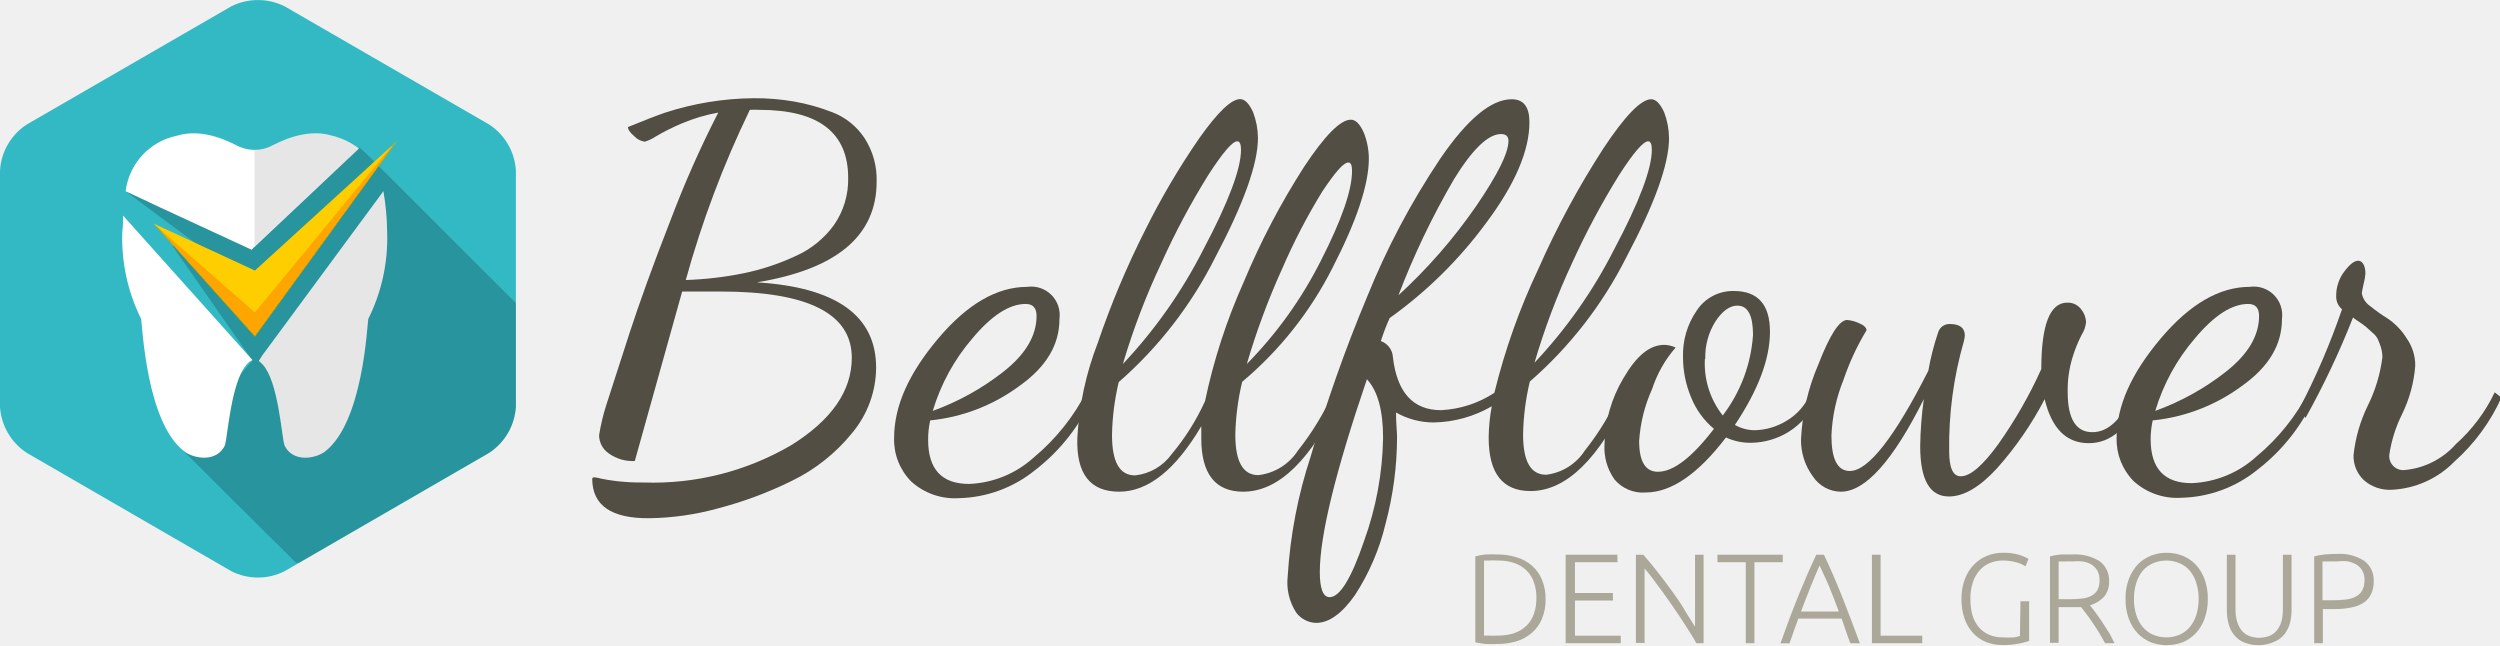
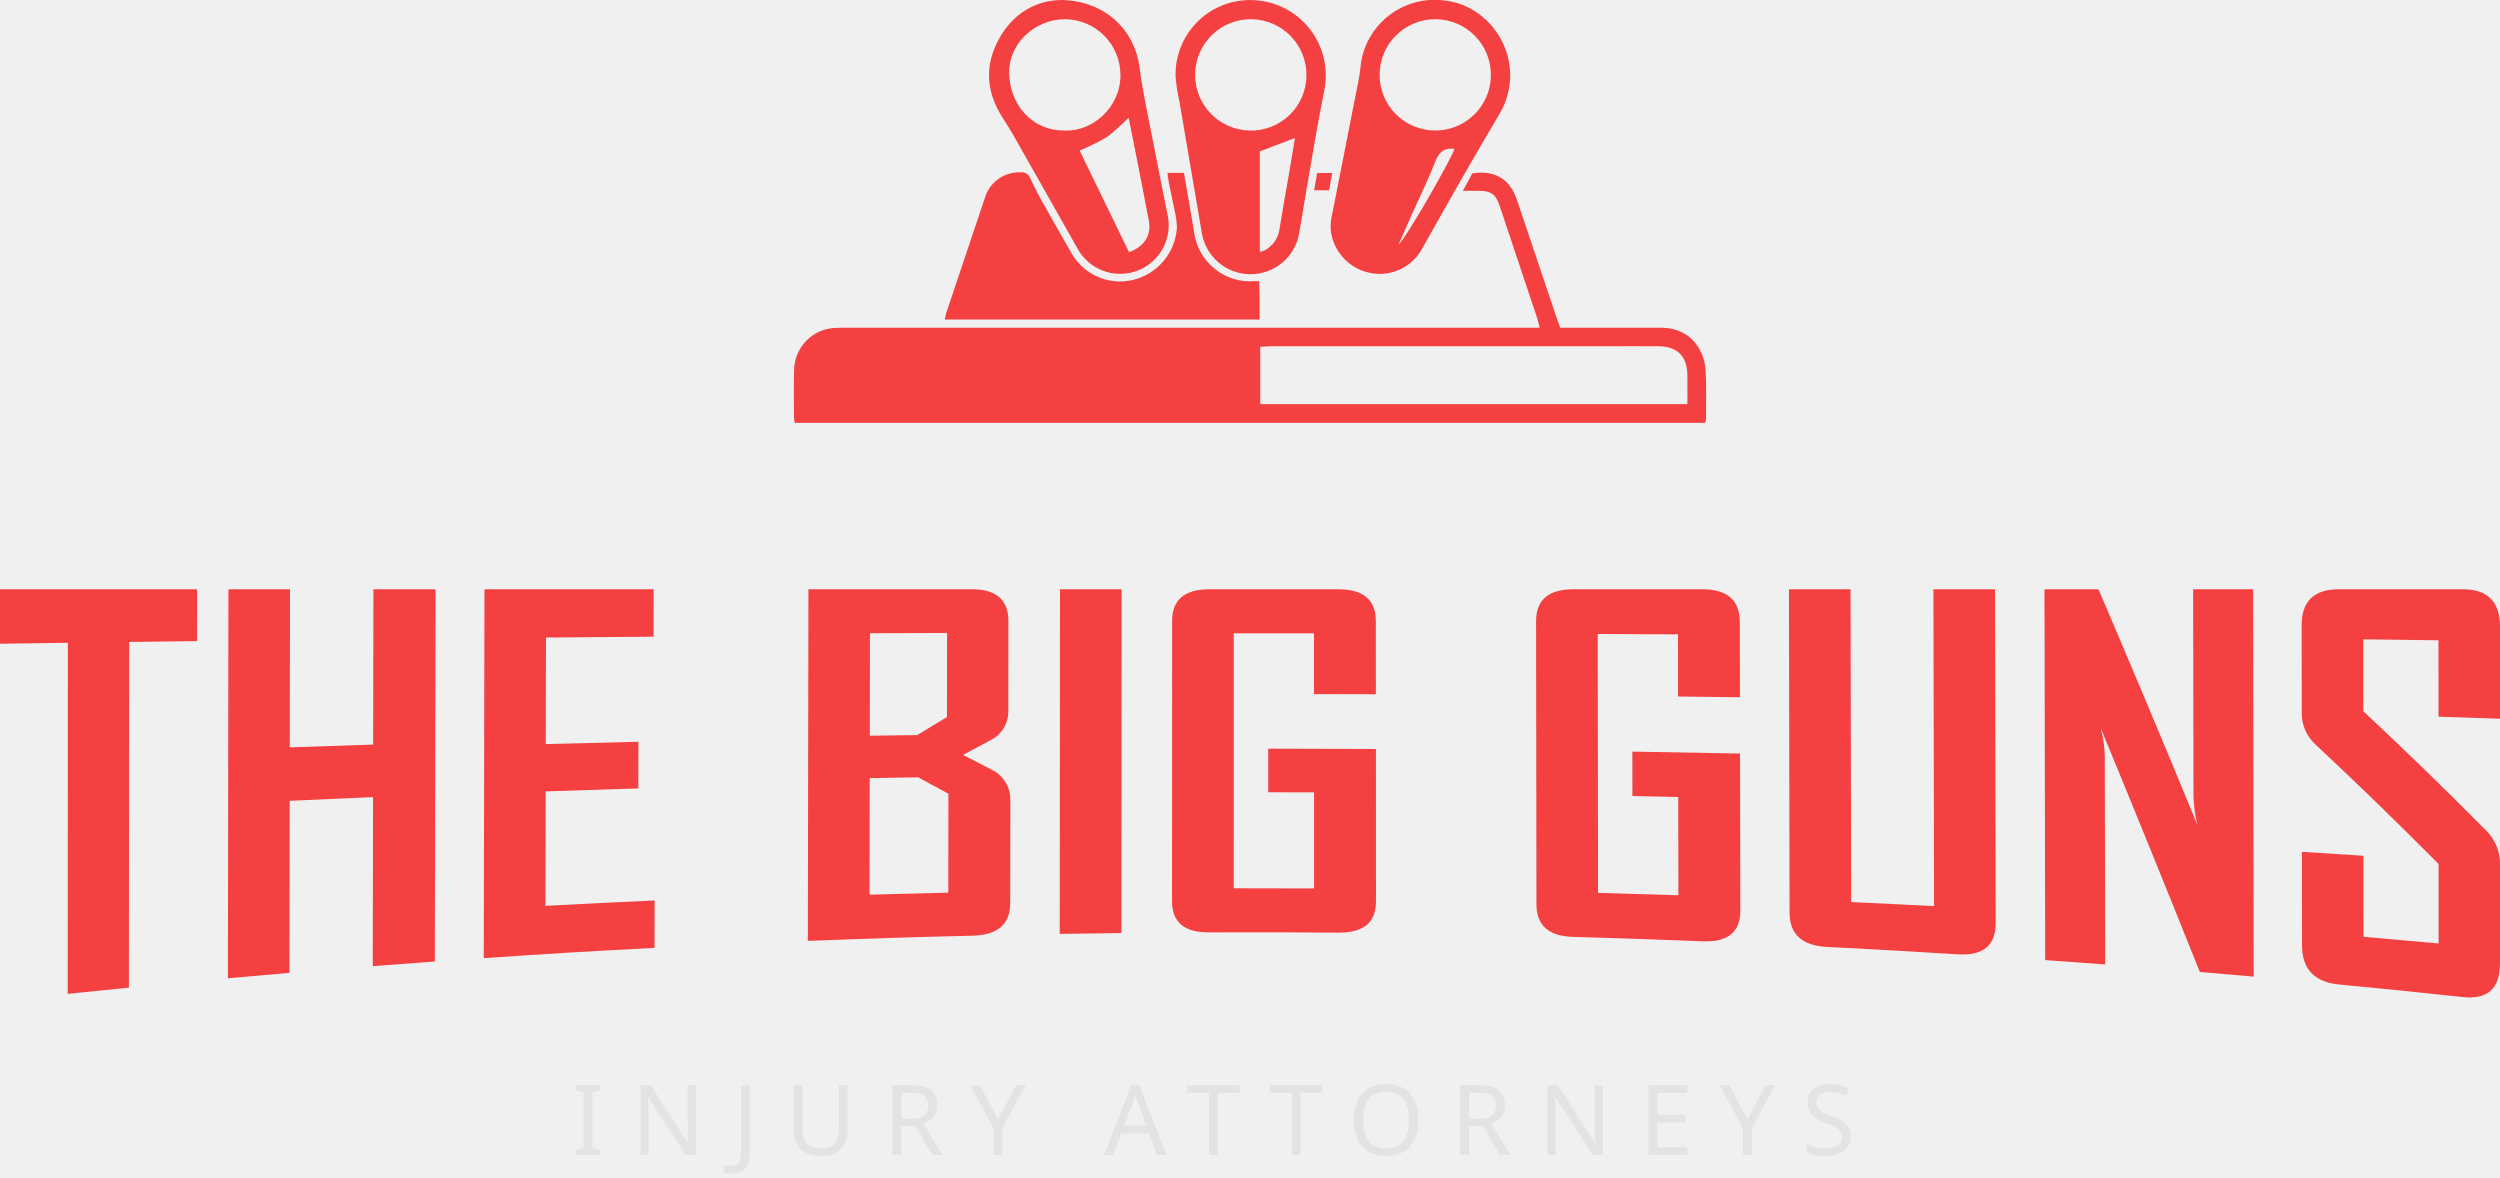
- <svg xmlns="http://www.w3.org/2000/svg" viewBox="0 0 193.21 49.86">
-   <defs>
-     <style>.a{isolation:isolate;}.b{fill:#534e43;}.c{fill:#aba799;}.d{fill:#33b9c4;}.e,.i{mix-blend-mode:color-burn;opacity:0.2;}.f{fill:#fff;}.g{opacity:0.1;}.h{fill:#ffce00;}</style>
-   </defs>
-   <g class="a">
-     <path class="b" d="M45.77,37c0-.08.06-.11.2-.11a3,3,0,0,1,.48.1c.27.06.69.13,1.25.2a17.27,17.27,0,0,0,2.06.1,21.14,21.14,0,0,0,11.43-2.91q4.64-2.91,4.64-6.73,0-5.11-10.1-5.12l-1.56,0-1.45,0-3.66,13.1a3.18,3.18,0,0,1-2-.58,1.71,1.71,0,0,1-.76-1.41,15.57,15.57,0,0,1,.56-2.35c.47-1.44,1.06-3.3,1.8-5.57s1.78-5.17,3.15-8.67a80.57,80.57,0,0,1,3.7-8.35,13.44,13.44,0,0,0-2.82.84,17,17,0,0,0-2,1,3.15,3.15,0,0,1-.86.41,1.37,1.37,0,0,1-.81-.42c-.33-.28-.49-.52-.49-.71,1.19-.49,2.14-.86,2.86-1.11a22.72,22.72,0,0,1,6.86-1.12,17.74,17.74,0,0,1,3.09.25,15.66,15.66,0,0,1,3,.84,5.22,5.22,0,0,1,2.48,2,5.87,5.87,0,0,1,.93,3.36q0,6.27-9.26,7.78,9.21.57,9.22,6.58a7.94,7.94,0,0,1-1.86,5.07,13.65,13.65,0,0,1-4.65,3.69,29.87,29.87,0,0,1-5.71,2.13,20.94,20.94,0,0,1-5.29.76C47.26,40.08,45.77,39.07,45.77,37ZM53,21.64a26.61,26.61,0,0,0,4.46-.52,18,18,0,0,0,4-1.32,7.35,7.35,0,0,0,3-2.42,6.15,6.15,0,0,0,1.09-3.63q0-5.25-6.83-5.26a6.43,6.43,0,0,0-.77,0A77.41,77.41,0,0,0,53,21.64Z" transform="translate(0 0)" />
-     <path class="b" d="M69.1,33.85c0-2.48,1.14-5,3.4-7.68s4.56-4,6.88-4a2.2,2.2,0,0,1,2.5,2.47c0,2-1,3.71-3.14,5.22a13.92,13.92,0,0,1-6.85,2.63A6.78,6.78,0,0,0,71.73,34q0,3.41,3.18,3.4a7.91,7.91,0,0,0,5-2.06A16.25,16.25,0,0,0,84,30.21l.49.37A14.69,14.69,0,0,1,80,36.33a9.68,9.68,0,0,1-5.9,2.17,5,5,0,0,1-3.69-1.3A4.59,4.59,0,0,1,69.1,33.85Zm3-2.1a19.64,19.64,0,0,0,5.42-3c1.73-1.35,2.59-2.8,2.59-4.33q0-.93-.84-.93-1.89,0-4.11,2.65A15.32,15.32,0,0,0,72.09,31.75Z" transform="translate(0 0)" />
-     <path class="b" d="M83.26,33.85a23.83,23.83,0,0,1,1.58-7.35,67.49,67.49,0,0,1,3.66-8.71,57.48,57.48,0,0,1,4.2-7.13c1.42-2,2.46-3,3.14-3,.37,0,.69.34,1,1a5.74,5.74,0,0,1,.38,2q0,3-3.31,9.25a31.57,31.57,0,0,1-7.45,9.62,19.1,19.1,0,0,0-.52,4.09c0,2.09.59,3.12,1.78,3.12a4,4,0,0,0,2.83-1.64A17.87,17.87,0,0,0,93.13,31a45.34,45.34,0,0,1,3-9.23,57.42,57.42,0,0,1,4.65-8.87c1.61-2.43,2.81-3.65,3.62-3.65.38,0,.7.34,1,1a5.53,5.53,0,0,1,.39,2q0,3-2.81,8.45A28,28,0,0,1,96,29.51a19.18,19.18,0,0,0-.53,4.09c0,2.09.6,3.12,1.78,3.12a4.21,4.21,0,0,0,3.06-1.9,21.16,21.16,0,0,0,2.77-4.58l.6.33Q100.2,38,96.08,38q-3.24,0-3.24-4.13c0-.41,0-.72,0-.93Q89.85,38,86.49,38T83.26,33.85Zm3.52-5.72A37.92,37.92,0,0,0,93,19.28c1.94-3.65,2.91-6.23,2.91-7.71,0-.43-.1-.65-.29-.65-.37,0-1.12.87-2.24,2.61a57.69,57.69,0,0,0-3.62,6.79A54.69,54.69,0,0,0,86.78,28.13Zm9.58,0a31.64,31.64,0,0,0,5.73-8q2.4-4.69,2.4-6.92c0-.44-.09-.65-.28-.65-.38,0-1,.73-2,2.21a47.73,47.73,0,0,0-3.12,6A55.53,55.53,0,0,0,96.36,28.13Z" transform="translate(0 0)" />
-     <path class="b" d="M99.52,44.52a36.72,36.72,0,0,1,1.78-9.26A115.48,115.48,0,0,1,105.63,23a58.63,58.63,0,0,1,5.68-10.74q3.14-4.59,5.52-4.59c.92,0,1.37.59,1.37,1.77q0,3.31-3.33,7.77a33.18,33.18,0,0,1-7.47,7.37,14.69,14.69,0,0,0-.68,1.78,1.4,1.4,0,0,1,.93,1.25q.48,4.09,3.72,4.09a8.28,8.28,0,0,0,4.12-1.34,50.23,50.23,0,0,1,3.42-9.62,66.38,66.38,0,0,1,5-9.26c1.68-2.54,2.92-3.81,3.7-3.81.37,0,.69.34,1,1a5.8,5.8,0,0,1,.38,2q0,3-3.31,9.23a31.53,31.53,0,0,1-7.45,9.59,19.1,19.1,0,0,0-.52,4.09c0,2.08.59,3.11,1.78,3.11a4.14,4.14,0,0,0,3-1.88,20.06,20.06,0,0,0,2.75-4.59l.65.33q-3.48,7.4-7.61,7.4-3.23,0-3.23-4.13a13.64,13.64,0,0,1,.24-2.42,9.28,9.28,0,0,1-4.49,1.25,5.92,5.92,0,0,1-2.91-.77c0,.86.08,1.5.08,1.9a26.09,26.09,0,0,1-.89,6.7A17.5,17.5,0,0,1,104.71,46c-1,1.42-2,2.14-3,2.14a2,2,0,0,1-1.53-.79A4.28,4.28,0,0,1,99.52,44.52ZM102,44.2c0,1.3.25,1.95.76,1.95q1.18,0,2.65-4.31a24.59,24.59,0,0,0,1.48-8c0-2.13-.42-3.64-1.25-4.53Q102,40,102,44.2Zm6-21.31a40.75,40.75,0,0,0,6.11-7c1.64-2.41,2.47-4.07,2.47-5,0-.35-.19-.53-.57-.53-1,0-2.21,1.17-3.64,3.49A61,61,0,0,0,108.05,22.89Zm10.52,5.22a37.55,37.55,0,0,0,6.23-8.84q2.91-5.48,2.91-7.7c0-.43-.1-.65-.28-.65q-.57,0-2.25,2.61a59.59,59.59,0,0,0-3.62,6.77A54.69,54.69,0,0,0,118.57,28.11Z" transform="translate(0 0)" />
-     <path class="b" d="M124,34.38a10.34,10.34,0,0,1,1.47-5.16c1-1.71,2-2.57,3.18-2.57a2.23,2.23,0,0,1,.85.21,9.25,9.25,0,0,0-1.82,3.21,11.53,11.53,0,0,0-1,4c0,1.6.48,2.39,1.45,2.39,1.19,0,2.63-1.1,4.33-3.32a6.1,6.1,0,0,1-1.76-2.42,8,8,0,0,1-.63-3.12A6,6,0,0,1,131.13,24,3.34,3.34,0,0,1,134,22.49q2.79,0,2.79,3.15c0,2.1-.91,4.51-2.71,7.2a3.12,3.12,0,0,0,1.54.41,4.92,4.92,0,0,0,2.42-.71,4.43,4.43,0,0,0,1.9-2.21l.49.41a5.44,5.44,0,0,1-2.19,2.63,5.63,5.63,0,0,1-2.91.85,4.46,4.46,0,0,1-1.94-.41q-3.24,4.24-6.19,4.25a2.85,2.85,0,0,1-2.42-1A4.24,4.24,0,0,1,124,34.38Zm7.76-6.64a6.49,6.49,0,0,0,1.38,4.37,11.53,11.53,0,0,0,2.34-6.23c0-1.51-.4-2.26-1.21-2.26-.59,0-1.16.41-1.7,1.23A5.17,5.17,0,0,0,131.79,27.74Z" transform="translate(0 0)" />
-     <path class="b" d="M139.19,33.92a16.63,16.63,0,0,1,1.34-5.76c.89-2.29,1.63-3.43,2.22-3.43a2.6,2.6,0,0,1,.91.24c.39.16.59.35.59.56a19.5,19.5,0,0,0-1.78,3.83,12.85,12.85,0,0,0-.93,4.3c0,1.83.47,2.74,1.42,2.74q2.14,0,6.07-7.75a19.74,19.74,0,0,1,.77-3,.91.91,0,0,1,.88-.61q1.17,0,1.17.9a2.66,2.66,0,0,1-.08.45,29.12,29.12,0,0,0-1.13,8.48c0,1.3.3,1.94.89,1.94.75,0,1.72-.84,2.93-2.52a34.75,34.75,0,0,0,3.3-5.77q0-5.13,2-5.13a1.27,1.27,0,0,1,1.07.5,1.68,1.68,0,0,1,.39,1,2.22,2.22,0,0,1-.35,1,10.51,10.51,0,0,0-.7,1.74,8.53,8.53,0,0,0-.37,2.69c0,2.05.64,3.08,1.9,3.08s2.25-1,3.2-3l.52.41q-1.45,3.44-4,3.44c-1.73,0-2.86-1.14-3.4-3.4a26.19,26.19,0,0,1-3.68,5.34c-1.33,1.45-2.57,2.18-3.72,2.18q-2.22,0-2.22-3.88a28.84,28.84,0,0,1,.28-3.64Q145.1,38,142.27,38h0a2.62,2.62,0,0,1-2.17-1.19A4.7,4.7,0,0,1,139.19,33.92Z" transform="translate(0 0)" />
-     <path class="b" d="M163.58,33.85c0-2.48,1.14-5,3.4-7.68s4.56-4,6.88-4a2.2,2.2,0,0,1,2.5,2.47c0,2-1,3.71-3.14,5.22a13.92,13.92,0,0,1-6.85,2.63,6.78,6.78,0,0,0-.16,1.45q0,3.41,3.18,3.4a7.91,7.91,0,0,0,5-2.06,16.25,16.25,0,0,0,4.08-5.1l.49.37a14.69,14.69,0,0,1-4.49,5.75,9.68,9.68,0,0,1-5.9,2.17,5,5,0,0,1-3.69-1.3A4.59,4.59,0,0,1,163.58,33.85Zm3-2.1a19.64,19.64,0,0,0,5.42-3c1.73-1.35,2.59-2.8,2.59-4.33q0-.93-.84-.93-1.89,0-4.11,2.65A15.32,15.32,0,0,0,166.57,31.75Z" transform="translate(0 0)" />
-     <path class="b" d="M177.7,31.59A55.51,55.51,0,0,0,181,23.9a1.26,1.26,0,0,1-.45-1,3.07,3.07,0,0,1,.63-1.92c.41-.55.77-.83,1.07-.83s.56.33.56,1a4.41,4.41,0,0,1-.14.79c-.09.42-.14.66-.14.71a1.49,1.49,0,0,0,.64,1,12.8,12.8,0,0,0,1.41,1A5.12,5.12,0,0,1,186,26.15a3.62,3.62,0,0,1,.66,2.12,10.27,10.27,0,0,1-1,3.7,10.53,10.53,0,0,0-1,3.14,1.08,1.08,0,0,0,1.24,1.21,6,6,0,0,0,3.9-2,12.57,12.57,0,0,0,3-4l.52.41a14.77,14.77,0,0,1-3.64,4.95,7.24,7.24,0,0,1-4.83,2.17,3,3,0,0,1-2.17-.75,2.56,2.56,0,0,1-.79-1.92,11.49,11.49,0,0,1,1.12-3.87,11.62,11.62,0,0,0,1.11-3.7,2.66,2.66,0,0,0-.12-.79,5.14,5.14,0,0,0-.23-.6,1.47,1.47,0,0,0-.42-.51l-.44-.4a4.71,4.71,0,0,0-.55-.41,5.7,5.7,0,0,1-.51-.36,64,64,0,0,1-3.67,7.76Z" transform="translate(0 0)" />
-     <path class="c" d="M119.45,46.29a3.83,3.83,0,0,1-.28,1.53,2.92,2.92,0,0,1-.77,1.08,3.36,3.36,0,0,1-1.19.66,5.22,5.22,0,0,1-1.52.21,8.71,8.71,0,0,1-.87,0,7.05,7.05,0,0,1-.8-.13V43a4.23,4.23,0,0,1,.8-.15,8.71,8.71,0,0,1,.87,0,4.9,4.9,0,0,1,1.52.22,3.19,3.19,0,0,1,1.19.65,2.88,2.88,0,0,1,.77,1.09A3.75,3.75,0,0,1,119.45,46.29Zm-4.76,2.83.3,0a7.08,7.08,0,0,0,.78,0,3.88,3.88,0,0,0,1.29-.2,2.58,2.58,0,0,0,.93-.58,2.29,2.29,0,0,0,.56-.91,3.57,3.57,0,0,0,.19-1.21,3.53,3.53,0,0,0-.19-1.21,2.36,2.36,0,0,0-.56-.91,2.58,2.58,0,0,0-.93-.58,3.88,3.88,0,0,0-1.29-.2,7.08,7.08,0,0,0-.78,0l-.3,0Z" transform="translate(0 0)" />
-     <path class="c" d="M121,49.71V42.87h4v.58h-3.28v2.38h2.93v.58h-2.93v2.72h3.54v.58Z" transform="translate(0 0)" />
-     <path class="c" d="M131.1,49.71q-.19-.35-.48-.81c-.19-.31-.41-.64-.64-1l-.73-1.08c-.26-.37-.51-.74-.77-1.09s-.5-.68-.74-1-.46-.58-.64-.8v5.76h-.67V42.87H127c.33.37.69.81,1.08,1.3s.76,1,1.13,1.5.71,1,1,1.5.58.91.79,1.27V42.87h.66v6.84Z" transform="translate(0 0)" />
-     <path class="c" d="M137.78,42.87v.58h-2.19v6.26h-.67V43.45h-2.19v-.58Z" transform="translate(0 0)" />
-     <path class="c" d="M143,49.71c-.13-.33-.25-.66-.36-1l-.31-.9h-3.35c-.11.29-.22.6-.33.91l-.35,1h-.7l.73-2c.24-.61.46-1.2.68-1.74s.45-1.08.67-1.59.45-1,.69-1.52h.59c.24.51.47,1,.69,1.52s.43,1,.66,1.58.45,1.14.68,1.75.48,1.28.75,2Zm-2.35-6.07c-.25.57-.49,1.14-.73,1.73s-.48,1.22-.73,1.89h2.92c-.25-.67-.49-1.31-.73-1.89S140.84,44.2,140.6,43.64Z" transform="translate(0 0)" />
-     <path class="c" d="M148.56,49.13v.58h-3.89V42.87h.67v6.26Z" transform="translate(0 0)" />
-     <path class="c" d="M156.15,46.47h.67v3.06a5.09,5.09,0,0,1-.74.2,6.33,6.33,0,0,1-1.34.12,3.39,3.39,0,0,1-1.25-.23,2.85,2.85,0,0,1-1-.69,3.17,3.17,0,0,1-.66-1.12,4.45,4.45,0,0,1-.24-1.52,4.23,4.23,0,0,1,.26-1.53,3.18,3.18,0,0,1,.7-1.12,3,3,0,0,1,1-.68,3.22,3.22,0,0,1,1.24-.24,4.07,4.07,0,0,1,1.26.16,3.78,3.78,0,0,1,.72.31l-.23.58a2.19,2.19,0,0,0-.75-.32,3.7,3.7,0,0,0-1-.13,2.58,2.58,0,0,0-1,.19,2.11,2.11,0,0,0-.79.56,2.63,2.63,0,0,0-.53.93,3.89,3.89,0,0,0-.19,1.29,4.71,4.71,0,0,0,.15,1.23,2.73,2.73,0,0,0,.48.93,2.17,2.17,0,0,0,.8.6,2.65,2.65,0,0,0,1.09.21,6.58,6.58,0,0,0,.85,0,2.81,2.81,0,0,0,.46-.11Z" transform="translate(0 0)" />
-     <path class="c" d="M163,44.92a1.75,1.75,0,0,1-.41,1.22,2.35,2.35,0,0,1-1.07.64c.11.13.25.31.41.53s.34.47.52.74.35.54.53.83.31.57.43.83h-.72c-.14-.26-.29-.52-.45-.79s-.33-.51-.49-.76-.34-.48-.49-.69l-.42-.55-.63,0h-1.11v2.76h-.67V43a4.53,4.53,0,0,1,.84-.15c.32,0,.61,0,.88,0a3.6,3.6,0,0,1,2.13.53A1.84,1.84,0,0,1,163,44.92Zm-2.77-1.53a6.38,6.38,0,0,0-.66,0l-.47,0v2.92H160a8.18,8.18,0,0,0,.88-.05,1.9,1.9,0,0,0,.72-.2,1.16,1.16,0,0,0,.49-.44,1.56,1.56,0,0,0,.17-.78,1.54,1.54,0,0,0-.17-.75,1.41,1.41,0,0,0-.47-.47,1.91,1.91,0,0,0-.66-.23A3.77,3.77,0,0,0,160.18,43.39Z" transform="translate(0 0)" />
-     <path class="c" d="M170.63,46.29a4.38,4.38,0,0,1-.26,1.55,3.31,3.31,0,0,1-.69,1.12,3.08,3.08,0,0,1-1,.68,3.55,3.55,0,0,1-2.46,0,3.08,3.08,0,0,1-1-.68,3.31,3.31,0,0,1-.69-1.12,4.17,4.17,0,0,1-.26-1.55,4.09,4.09,0,0,1,.26-1.55,3.31,3.31,0,0,1,.69-1.12,2.91,2.91,0,0,1,1-.67,3.4,3.4,0,0,1,2.46,0,2.91,2.91,0,0,1,1,.67,3.31,3.31,0,0,1,.69,1.12A4.3,4.3,0,0,1,170.63,46.29Zm-.71,0a4,4,0,0,0-.18-1.24,2.72,2.72,0,0,0-.5-.94,2.16,2.16,0,0,0-.79-.58,2.63,2.63,0,0,0-2.06,0,2.16,2.16,0,0,0-.79.58,2.72,2.72,0,0,0-.5.94,4,4,0,0,0-.18,1.24,4,4,0,0,0,.18,1.24,2.77,2.77,0,0,0,.5.93,2.19,2.19,0,0,0,.79.59,2.63,2.63,0,0,0,2.06,0,2.19,2.19,0,0,0,.79-.59,2.77,2.77,0,0,0,.5-.93A4,4,0,0,0,169.92,46.29Z" transform="translate(0 0)" />
-     <path class="c" d="M174.6,49.86a2.9,2.9,0,0,1-1.16-.21,1.79,1.79,0,0,1-.77-.57,2.14,2.14,0,0,1-.43-.85,4,4,0,0,1-.14-1V42.87h.67v4.22a3.1,3.1,0,0,0,.14,1,1.93,1.93,0,0,0,.37.68,1.49,1.49,0,0,0,.57.39,2.23,2.23,0,0,0,1.5,0,1.35,1.35,0,0,0,.57-.39,1.94,1.94,0,0,0,.38-.68,3.45,3.45,0,0,0,.13-1V42.87h.67v4.31a4,4,0,0,1-.13,1,2.44,2.44,0,0,1-.43.85,1.89,1.89,0,0,1-.78.57A2.86,2.86,0,0,1,174.6,49.86Z" transform="translate(0 0)" />
-     <path class="c" d="M180.58,42.81a3.47,3.47,0,0,1,2.16.55,1.86,1.86,0,0,1,.71,1.57,2.2,2.2,0,0,1-.21,1,1.63,1.63,0,0,1-.59.66,2.5,2.5,0,0,1-.94.36,6,6,0,0,1-1.26.12h-.93v2.64h-.67V43a4.42,4.42,0,0,1,.83-.15C180,42.82,180.3,42.81,180.58,42.81Zm0,.58a5.72,5.72,0,0,0-.64,0l-.45,0v3h.85a7.26,7.26,0,0,0,1-.06,2,2,0,0,0,.75-.24,1.11,1.11,0,0,0,.48-.48,1.61,1.61,0,0,0,.17-.78,1.44,1.44,0,0,0-.18-.75,1.3,1.3,0,0,0-.49-.47,2.38,2.38,0,0,0-.68-.24A4.15,4.15,0,0,0,180.61,43.39Z" transform="translate(0 0)" />
-     <path class="d" d="M0,13.19A4.56,4.56,0,0,1,2.07,9.62L17.87.49A4.62,4.62,0,0,1,22,.49L37.8,9.62a4.56,4.56,0,0,1,2.07,3.57V31.44A4.59,4.59,0,0,1,37.8,35L22,44.14a4.55,4.55,0,0,1-4.13,0L2.07,35A4.59,4.59,0,0,1,0,31.44Z" transform="translate(0 0)" />
-     <g class="e">
-       <path d="M22.87,43.49h.26L37.8,35a4.59,4.59,0,0,0,2.07-3.58v-8L29.12,12.69a16.08,16.08,0,0,0-1.33-1.28l-10.42,1.7L9.76,14.82l5.38,4-1.8.2,6.17,8.85-5.73,6.58c.05.05.09.11.15.16Z" transform="translate(0 0)" />
+ <svg xmlns="http://www.w3.org/2000/svg" width="561.868" height="264.588" viewBox="0 0 561.868 264.588">
+   <g id="Group_175" data-name="Group 175" transform="translate(-217.152 -16.102)">
+     <path id="GAvlUx.tif" d="M600.5,99.509a11.282,11.282,0,0,0-1.162-4.5c-1.867-3.636-5.047-5.258-9.1-5.253q-10.056.012-20.114,0h-2.314c-.366-1.011-.671-1.8-.942-2.609q-4.4-13.062-8.79-26.127c-1.592-4.711-4.947-6.723-10.027-5.954l-2.125,3.912c1.339,0,2.313,0,3.288,0,3.112.016,4.073.672,5.038,3.55q4.214,12.559,8.393,25.13c.194.583.314,1.191.547,2.1H407.877c-.927,0-1.856-.012-2.781.035a9.628,9.628,0,0,0-9.476,9.636c-.1,3.563-.027,7.13-.016,10.7a5.589,5.589,0,0,0,.189,1.01H600.358a3.115,3.115,0,0,0,.214-.722C600.574,106.779,600.673,103.137,600.5,99.509Zm-4.107,7.417H500.386V94.051c.953-.05,1.847-.137,2.741-.137q37.738-.012,75.479-.006c3.706,0,7.412-.021,11.118.005,4.494.032,6.643,2.215,6.667,6.727C596.4,102.689,596.393,104.739,596.393,106.926ZM479.538,54.957h3.7c.463,2.662.916,5.241,1.36,7.821q.469,2.736.92,5.476a12.709,12.709,0,0,0,13.717,11.032c.211-.013.424,0,.916,0,.031,1.407.074,2.792.089,4.178.015,1.419,0,3.09,0,4.46H429.486a16.239,16.239,0,0,1,.367-1.6q4.3-12.856,8.633-25.7a8.05,8.05,0,0,1,8.069-5.792,1.941,1.941,0,0,1,2.047,1.153c.768,1.6,1.537,3.2,2.4,4.752,2.292,4.1,4.629,8.183,6.961,12.264a12.546,12.546,0,0,0,13.683,6.052,12.932,12.932,0,0,0,10.011-11.654,16.589,16.589,0,0,0-.482-3.794c-.408-2.167-.9-4.317-1.34-6.479C479.7,56.449,479.647,55.764,479.538,54.957Zm32.969,3.909c.245-1.405.45-2.578.676-3.878h3.375c-.237,1.332-.456,2.561-.69,3.878Zm29.6-42.607a16.777,16.777,0,0,0-18.9,12.985c-.308,1.6-.4,3.247-.712,4.847-1.952,9.992-3.949,19.975-5.9,29.966a13.047,13.047,0,0,0-.388,3.585,11.064,11.064,0,0,0,8.6,9.737,10.8,10.8,0,0,0,11.969-5.407c3.022-5.33,6.007-10.681,9.056-15.995,2.729-4.756,5.507-9.484,8.292-14.208a16.937,16.937,0,0,0,2.438-8.734C556.559,24.586,550.19,17.252,542.106,16.259ZM531.462,71.052q1.511-3.4,3.021-6.793c1.774-3.964,3.689-7.872,5.275-11.909.839-2.137,2.036-3.1,4.274-2.78C543.676,51.215,533.021,69.957,531.462,71.052Zm8.2-25.616A12.507,12.507,0,1,1,552.227,33,12.492,12.492,0,0,1,539.664,45.436Zm-41.553-29.32a16.727,16.727,0,0,0-16.749,17.135,39.447,39.447,0,0,0,.867,5.678q2.487,14.637,4.988,29.271a11.1,11.1,0,0,0,21.943.224c.434-2.382.785-4.779,1.2-7.163,1.438-8.205,2.715-16.442,4.377-24.6A16.942,16.942,0,0,0,498.111,16.116Zm8.85,38.4c-.732,4.27-1.514,8.53-2.2,12.806a6.5,6.5,0,0,1-3.428,5.081,7.447,7.447,0,0,1-1.043.33v-22.6l7.9-3.008C507.772,49.645,507.377,52.081,506.961,54.513Zm-8.947-9.077a12.509,12.509,0,1,1,12.757-12.457A12.426,12.426,0,0,1,498.014,45.436ZM479.659,64.907c-1.149-5.8-2.327-11.587-3.442-17.391-1.034-5.383-2.252-10.747-2.943-16.176-1.1-8.632-7.854-15.046-17.54-15.238-5.68.051-10.858,2.908-14.079,8.764-3.266,5.936-2.867,11.9.784,17.62.842,1.32,1.7,2.636,2.468,4q7.227,12.735,14.421,25.488a10.912,10.912,0,0,0,20.331-7.064Zm-23.28-19.471c-6.966.1-12.306-5.483-12.42-13.027-.1-6.467,5.78-12.012,12.571-11.985a12.54,12.54,0,0,1,12.441,12.6C468.962,40.343,462.584,45.751,456.379,45.436ZM470.891,72.77,459.8,49.948a51.15,51.15,0,0,0,6.079-3.013,46.862,46.862,0,0,0,4.936-4.379c.446,2.235.875,4.357,1.291,6.482,1.1,5.587,2.215,11.169,3.262,16.765C475.96,68.97,474.3,71.576,470.891,72.77Z" fill="#f44040" />
+     <text id="INJURY_ATTORNEYS" data-name="INJURY ATTORNEYS" transform="translate(495.116 275.689)" fill="#e3e3e3" font-size="22" font-family="Raleway-Regular, Raleway" letter-spacing="0.27em">
+       <tspan x="-149.534" y="0">INJURY ATTORNEYS</tspan>
+     </text>
+     <g id="Group_174" data-name="Group 174">
+       <path id="Path_20491" data-name="Path 20491" d="M261.439,160.186c-6.1.074-9.154.113-15.256.193q-.031,38.843-.066,77.687c-5.5.544-8.25.823-13.748,1.4q.02-39.45.037-78.9c-6.1.084-9.152.128-15.253.216,0-4.9,0-7.346,0-12.243h44.3C261.447,153.2,261.445,155.526,261.439,160.186Z" fill="#f44040" />
+       <path id="Path_20492" data-name="Path 20492" d="M314.876,232.2c-5.581.4-8.37.608-13.949,1.039.027-15.2.041-22.8.069-37.993-7.5.319-11.244.486-18.739.836-.024,15.469-.037,23.2-.061,38.673-5.53.468-8.294.71-13.821,1.208q.06-43.713.116-87.427H282.33c-.021,14.214-.032,21.321-.054,35.535,7.5-.261,11.244-.386,18.741-.625.025-13.964.038-20.945.062-34.91h13.957Q314.958,190.368,314.876,232.2Z" fill="#f44040" />
+       <path id="Path_20493" data-name="Path 20493" d="M364.264,229.136c-15.361.8-23.039,1.263-38.389,2.3q.082-41.449.163-82.9h38.028c-.008,4.266-.012,6.4-.02,10.664-9.676.067-14.514.1-24.19.183-.018,9.579-.028,14.368-.047,23.946,8.328-.219,12.492-.322,20.821-.512-.008,4.192-.012,6.288-.021,10.48-8.329.249-12.493.382-20.821.668-.021,10.291-.032,15.437-.053,25.727,9.818-.528,14.729-.771,24.55-1.218C364.277,222.739,364.273,224.871,364.264,229.136Z" fill="#f44040" />
+       <path id="Path_20494" data-name="Path 20494" d="M444.194,219.107c-.005,4.731-2.83,7.151-8.476,7.289-14.8.361-22.206.594-37.006,1.169q.067-39.515.132-79.029h36.728q8.22,0,8.214,7.148c-.007,8-.011,12-.019,20a7.286,7.286,0,0,1-2.965,6.181c-.277.2-2.685,1.5-7.225,3.908q7.038,3.551,7.452,3.889a7.4,7.4,0,0,1,3.19,6.365C444.209,205.261,444.2,209.876,444.194,219.107Zm-14.216-41.86c.01-7.557.014-11.335.023-18.891-6.933.023-10.4.036-17.332.065-.013,9.213-.019,13.82-.033,23.032,4.26-.059,6.39-.087,10.65-.14C425.963,179.681,427.3,178.868,429.978,177.247Zm.3,39.469c.011-8.891.017-13.337.029-22.228-2.721-1.473-4.081-2.209-6.8-3.685-4.356.069-6.534.106-10.89.184-.016,10.477-.024,15.716-.04,26.193C419.661,216.973,423.2,216.88,430.283,216.716Z" fill="#f44040" />
+       <path id="Path_20495" data-name="Path 20495" d="M469.181,225.8c-5.544.062-8.316.1-13.861.194q.034-38.73.064-77.458h13.841Q469.206,187.169,469.181,225.8Z" fill="#f44040" />
+       <path id="Path_20496" data-name="Path 20496" d="M526.4,218.734c0,4.706-2.82,7.023-8.467,6.979-11.656-.09-17.485-.1-29.142-.06-5.489.02-8.232-2.307-8.23-7.007q.012-31.5.023-63.01,0-7.1,8.4-7.1H517.9q8.457,0,8.462,7.109c0,6.6.005,9.893.009,16.488-5.562-.019-8.343-.026-13.9-.035,0-5.461,0-8.192,0-13.653-7.217-.006-10.825-.007-18.042-.005q0,28.647-.005,57.3c7.225-.009,10.837,0,18.062.033,0-8.635,0-12.953-.005-21.589-4.12-.013-6.18-.018-10.3-.022,0-3.921,0-5.882,0-9.8,9.683.008,14.524.022,24.206.072C526.384,198.149,526.388,205.011,526.4,218.734Z" fill="#f44040" />
+       <path id="Path_20497" data-name="Path 20497" d="M608.28,220.747q.013,7.262-8.452,6.911c-11.65-.463-17.476-.661-29.13-.992-5.488-.156-8.233-2.593-8.239-7.339q-.037-31.811-.074-63.622-.009-7.169,8.388-7.169h28.921q8.459,0,8.471,7.313c.012,6.784.018,10.176.03,16.961-5.561-.073-8.341-.108-13.9-.172-.009-5.586-.014-8.38-.023-13.967-7.216-.034-10.824-.05-18.041-.078q.04,29.091.081,58.183c7.223.192,10.834.3,18.056.536-.015-8.834-.022-13.25-.036-22.084-4.119-.092-6.178-.135-10.3-.217-.006-3.995-.009-5.993-.015-9.987,9.68.151,14.52.237,24.2.431C608.242,199.572,608.255,206.63,608.28,220.747Z" fill="#f44040" />
+       <path id="Path_20498" data-name="Path 20498" d="M665.671,223.581c.01,5.031-2.824,7.355-8.5,7-11.759-.732-17.64-1.064-29.405-1.661-5.6-.284-8.407-2.848-8.416-7.72q-.068-36.333-.135-72.666h13.84q.068,35.154.136,70.307c7.455.343,11.182.527,18.636.918q-.072-35.613-.141-71.225h13.839Q665.6,186.058,665.671,223.581Z" fill="#f44040" />
+       <path id="Path_20499" data-name="Path 20499" d="M723.664,235.593c-4.842-.428-7.264-.637-12.109-1.042q-10.976-27.457-22.258-54.788a29.5,29.5,0,0,1,.9,6.113q.042,23.493.086,46.984c-5.391-.406-8.087-.6-13.479-.979q-.079-41.671-.16-83.345h12.125q11.332,26.423,22.263,53.015a30.871,30.871,0,0,1-.9-6.248q-.037-23.383-.075-46.767h13.485Q723.6,192.064,723.664,235.593Z" fill="#f44040" />
+       <path id="Path_20500" data-name="Path 20500" d="M779.02,232.639q0,8.457-8.374,7.547c-11.112-1.19-16.67-1.754-27.791-2.822q-8.323-.8-8.334-8.831L734.5,207.55c5.529.344,8.294.521,13.822.884.006,7.286.009,10.929.016,18.214,6.753.58,10.13.88,16.88,1.5,0-7.146,0-10.719-.007-17.865-11.08-11.123-16.626-16.49-27.725-26.924a9.472,9.472,0,0,1-3.023-7.143c-.009-7.831-.014-11.746-.023-19.577q-.009-8.1,8.331-8.1h27.854q8.4,0,8.4,8.4c0,8.28,0,12.42,0,20.7-5.53-.192-8.295-.285-13.826-.467,0-6.867-.005-10.3-.007-17.167-6.764-.09-10.146-.133-16.91-.216.005,6.464.008,9.695.013,16.159,11.1,10.428,16.643,15.8,27.72,26.928a10.475,10.475,0,0,1,3.01,7.707C779.019,219.4,779.02,223.815,779.02,232.639Z" fill="#f44040" />
    </g>
-     <path class="f" d="M12.44,16.06l7,3.24,8.3-7.82a5.58,5.58,0,0,0-2.1-1c-2.08-.63-4.22.6-4.57.75a2.94,2.94,0,0,1-2.79,0c-.35-.15-2.49-1.38-4.57-.75a5,5,0,0,0-4,4.3Z" transform="translate(0 0)" />
-     <path class="f" d="M19.25,27.53l-.55-.61-7.83-8.74L9.51,16.66c0,.4,0,.83-.06,1.28a14,14,0,0,0,1.46,6.71c.1.69.43,8,3.31,10.22.76.6,2.55.89,3.17-.47.22-.84.48-4.77,1.61-6.15a1.21,1.21,0,0,1,.51-.42Z" transform="translate(0 0)" />
-     <path class="f" d="M29.63,14.78l-8.85,12-.49.66L20,27.9a1.91,1.91,0,0,1,.31.28c1.19,1.31,1.44,5.37,1.67,6.22.62,1.36,2.41,1.07,3.17.47,2.88-2.27,3.21-9.53,3.31-10.22a14,14,0,0,0,1.46-6.71A19.4,19.4,0,0,0,29.63,14.78Z" transform="translate(0 0)" />
-     <path class="g" d="M29.63,14.78l-8.85,12-.49.66L20,27.9a1.91,1.91,0,0,1,.31.28c1.19,1.31,1.44,5.37,1.67,6.22.62,1.36,2.41,1.07,3.17.47,2.88-2.27,3.21-9.53,3.31-10.22a14,14,0,0,0,1.46-6.71A19.4,19.4,0,0,0,29.63,14.78Z" transform="translate(0 0)" />
-     <path class="g" d="M27.74,11.48a5.58,5.58,0,0,0-2.1-1c-2.08-.63-4.22.6-4.57.75a3.51,3.51,0,0,1-1.4.35v7.47Z" transform="translate(0 0)" />
-     <polygon class="h" points="11.87 17.28 19.7 26.02 30.7 10.88 19.7 20.91 11.87 17.28" />
-     <polygon class="i" points="19.7 24.15 11.87 17.28 19.7 26.02 30.7 10.88 30.34 11.22 19.7 24.15" />
  </g>
</svg>
